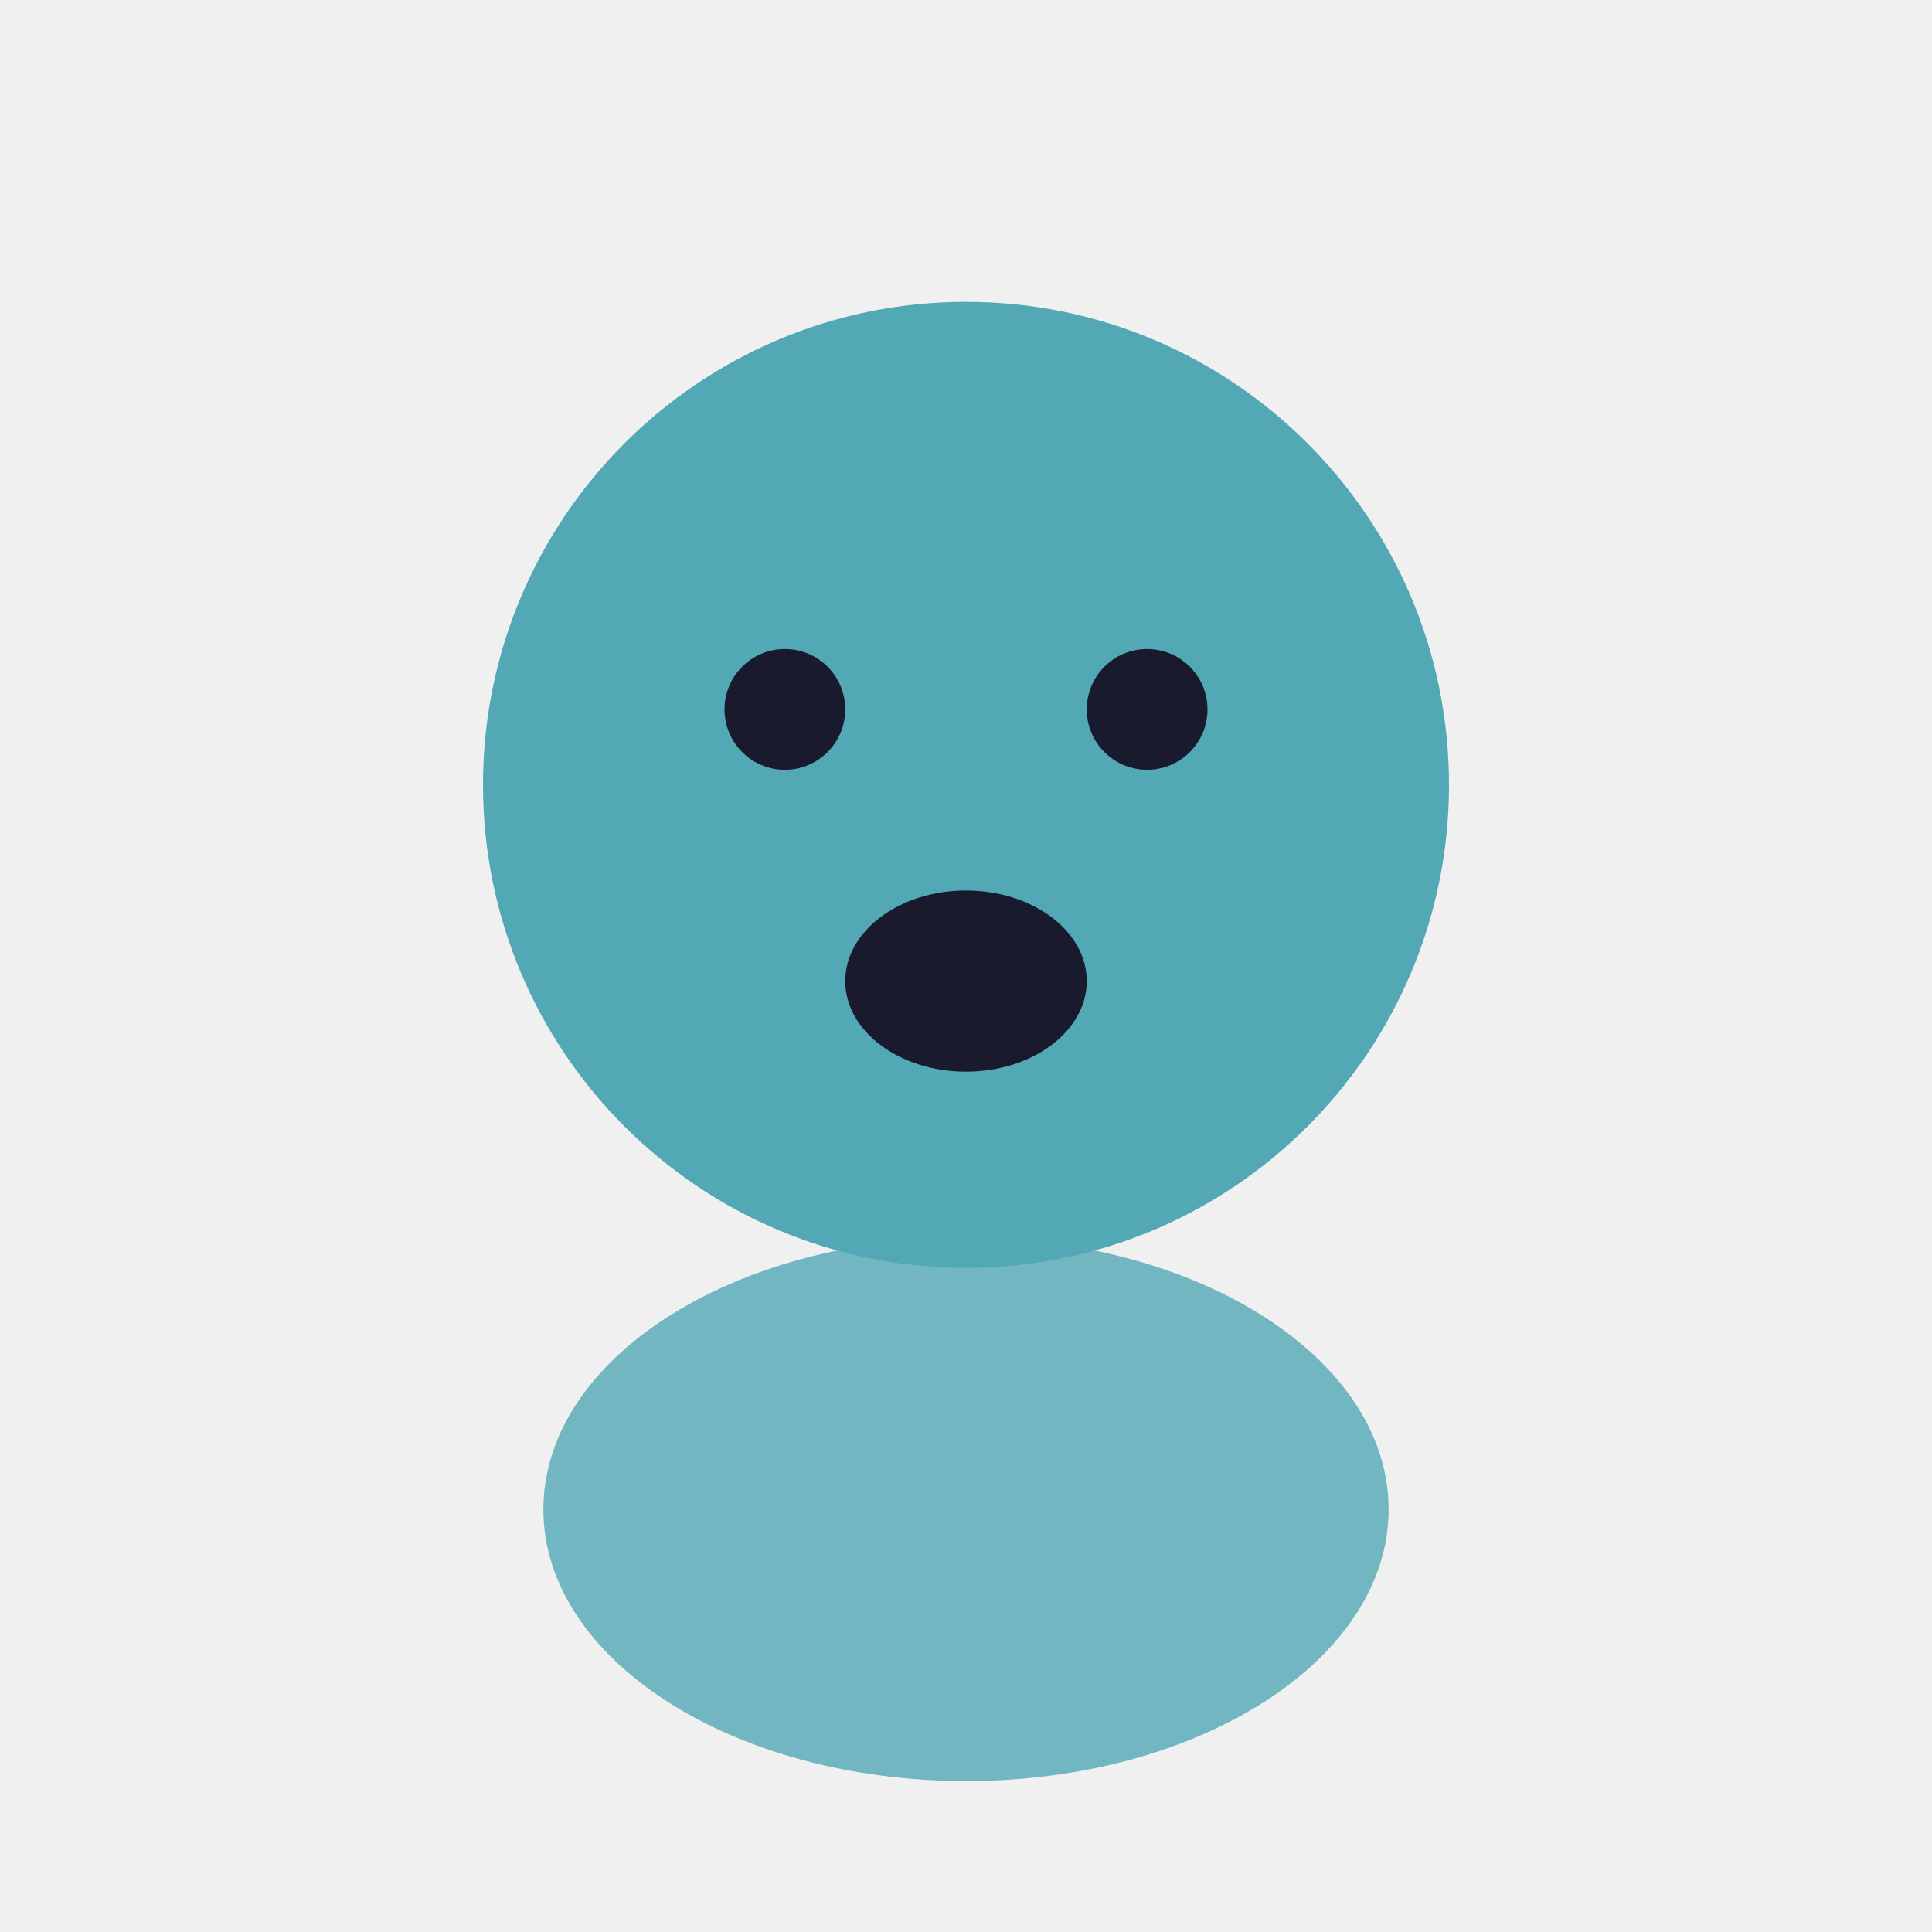
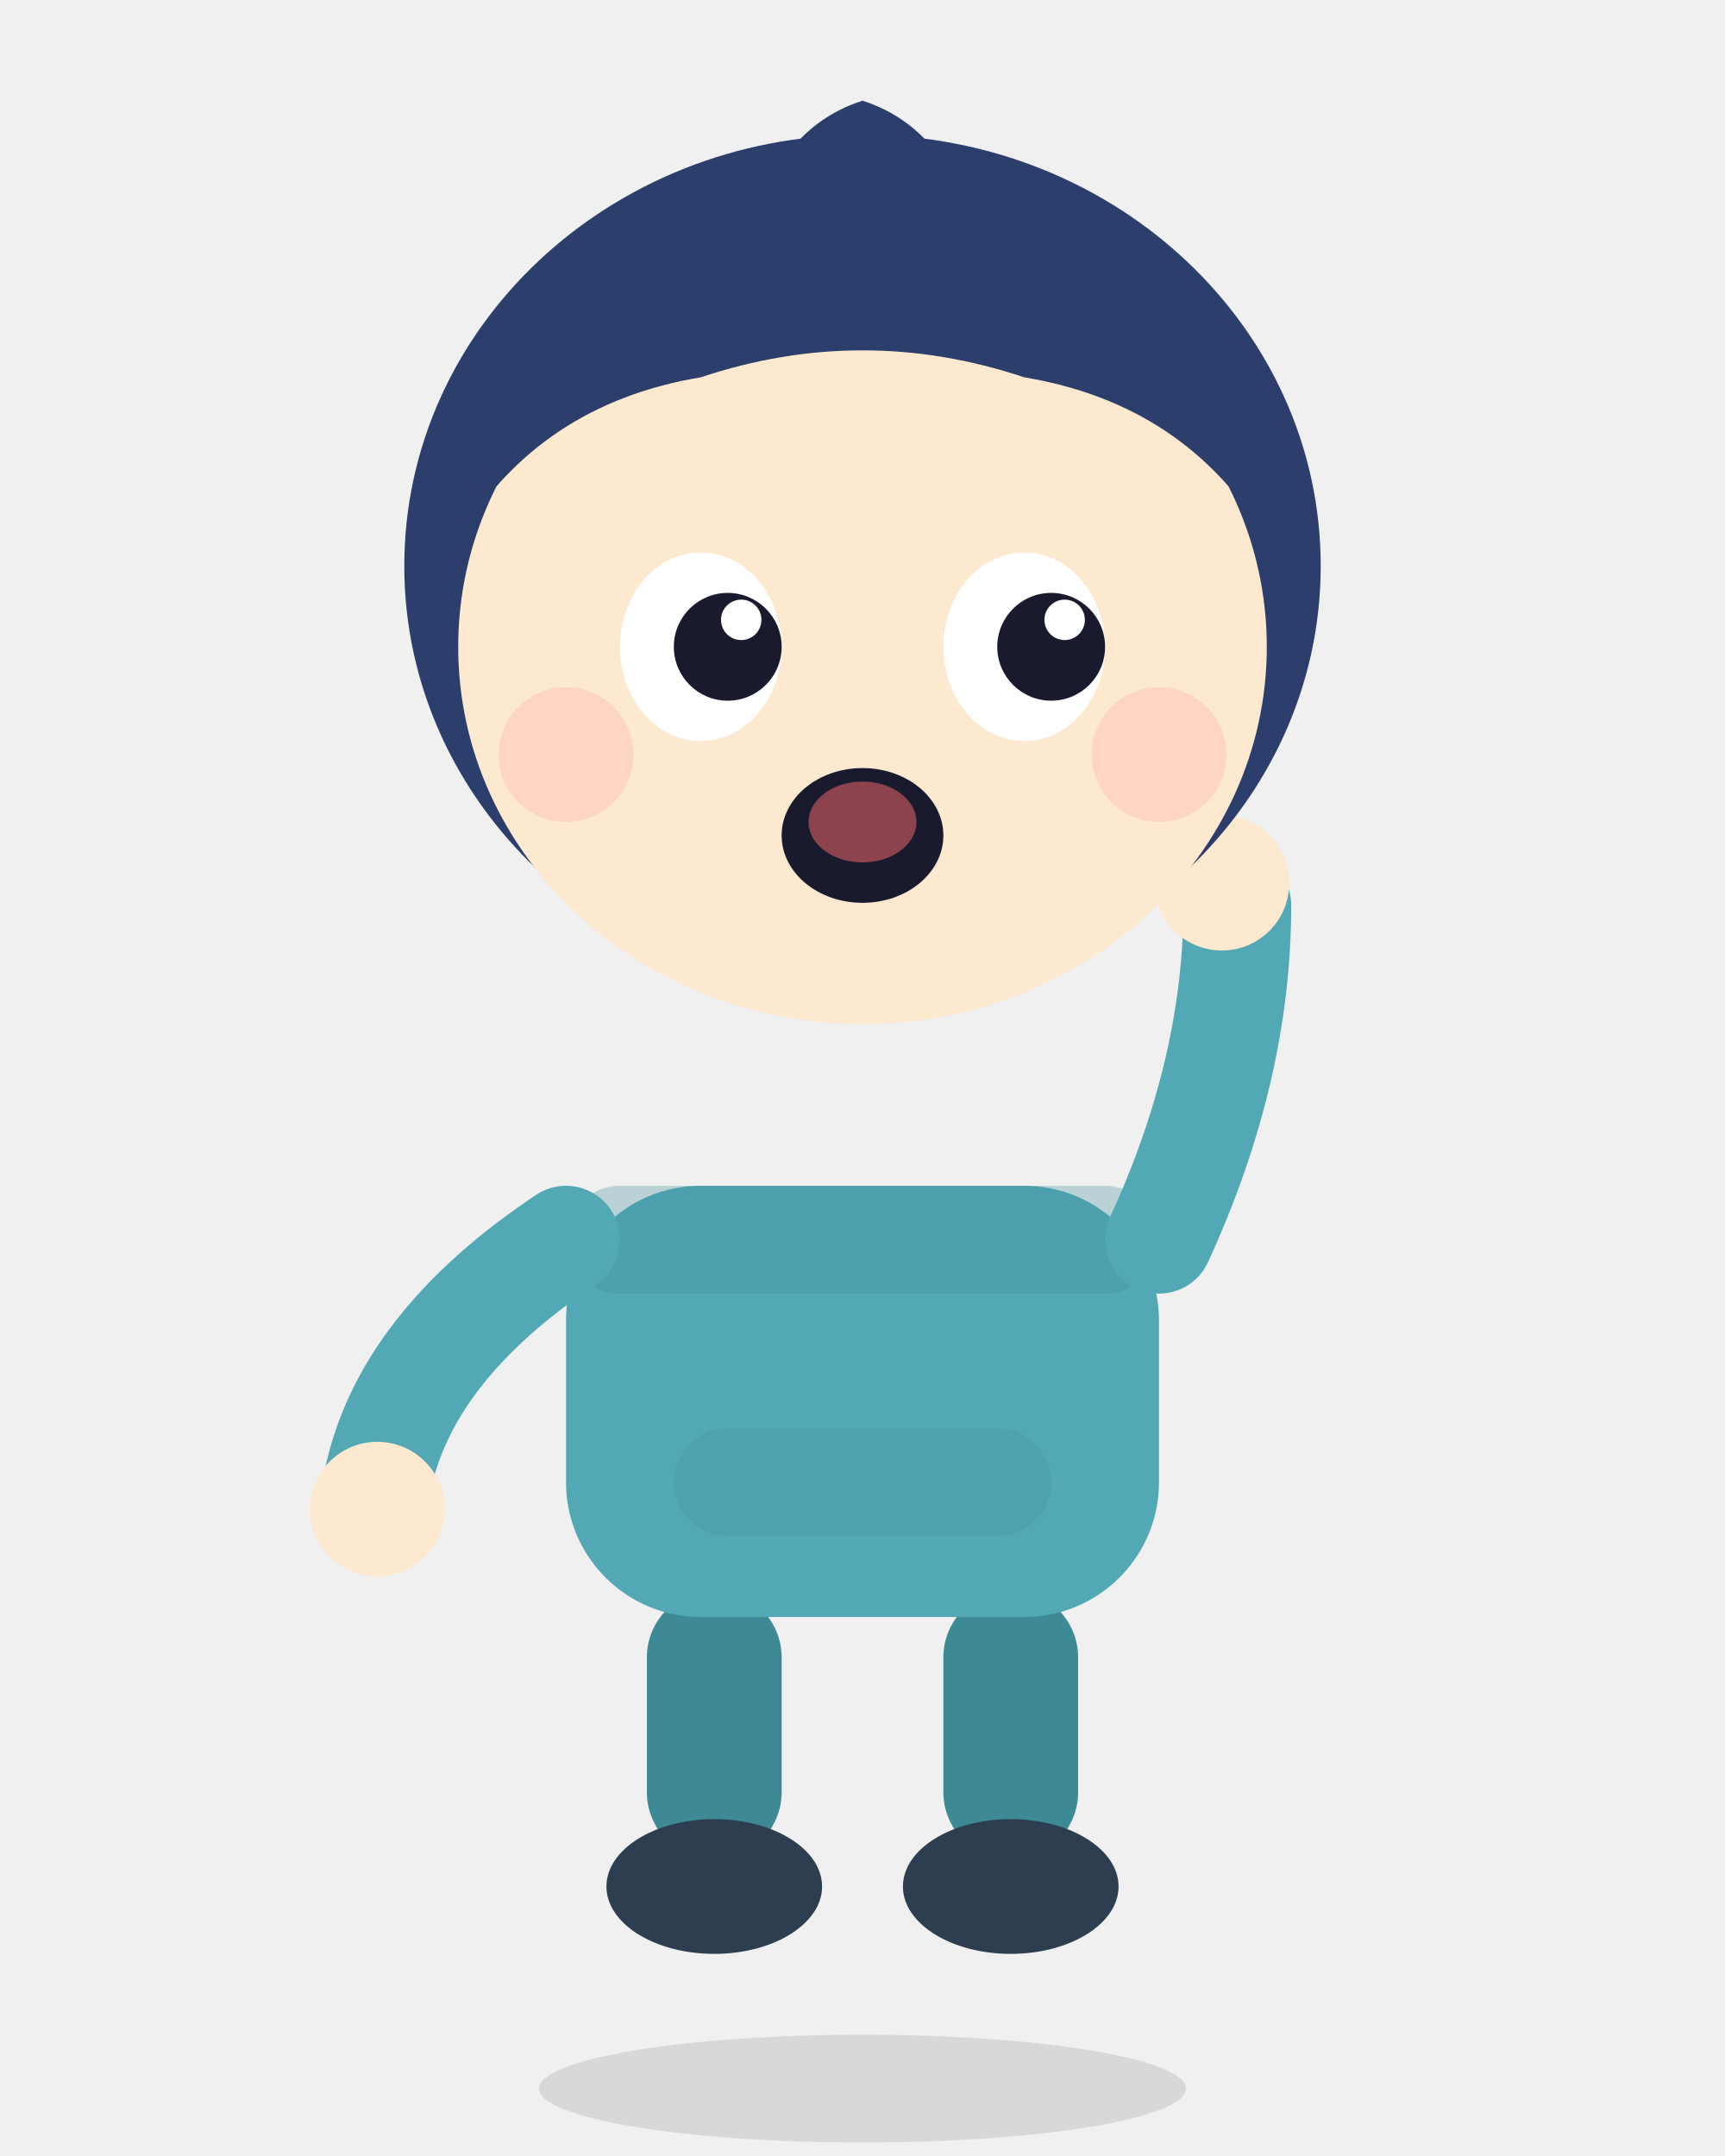
- <svg xmlns="http://www.w3.org/2000/svg" viewBox="0 0 128 128" width="128" height="128">
-   <rect width="128" height="128" fill="none" rx="8" />
-   <ellipse cx="64" cy="100" rx="28" ry="18" fill="#53a8b6" opacity="0.8" />
-   <circle cx="64" cy="52" r="32" fill="#53a8b6" />
-   <circle cx="52" cy="47" r="4" fill="#1a1a2e" />
-   <circle cx="76" cy="47" r="4" fill="#1a1a2e" />
-   <ellipse cx="64" cy="65" rx="8" ry="6" fill="#1a1a2e" />
+ <svg xmlns="http://www.w3.org/2000/svg" viewBox="0 0 128 160" width="128" height="160">
+   <g transform="translate(0,0)">
+     <ellipse cx="64" cy="155" rx="24" ry="4" fill="#000" opacity="0.1" />
+     <g>
+       <rect x="48" y="118" width="10" height="20" rx="5" fill="#3d8a96" />
+       <ellipse cx="53" cy="140" rx="8" ry="5" fill="#2c3e50" />
+       <rect x="70" y="118" width="10" height="20" rx="5" fill="#3d8a96" />
+       <ellipse cx="75" cy="140" rx="8" ry="5" fill="#2c3e50" />
+     </g>
+     <g transform="rotate(0, 64, 100)">
+       <rect x="42" y="88" width="44" height="32" rx="10" fill="#53a8b6" />
+       <rect x="42" y="88" width="44" height="8" rx="4" fill="#3d8a96" opacity="0.3" />
+       <rect x="50" y="106" width="28" height="8" rx="4" fill="#3d8a96" opacity="0.2" />
+     </g>
+     <g>
+       <path d="M42 92 Q30 100 28 110" stroke="#53a8b6" stroke-width="8" fill="none" stroke-linecap="round" />
+       <circle cx="28" cy="112" r="5" fill="#fde8d0" />
+       <g transform="rotate(-35, 86, 92)">
+         <path d="M86 92 Q98 85 105 75" stroke="#53a8b6" stroke-width="8" fill="none" stroke-linecap="round" />
+         <circle cx="105" cy="73" r="5" fill="#fde8d0" />
+       </g>
+     </g>
+     <g transform="translate(0, 0)">
+       <ellipse cx="64" cy="42" rx="34" ry="32" fill="#2c3e6b" />
+       <ellipse cx="64" cy="48" rx="30" ry="28" fill="#fde8d0" />
+       <path d="M34 40 Q44 20 64 18 Q84 20 94 40 Q88 30 76 28 Q64 24 52 28 Q40 30 34 40Z" fill="#2c3e6b" />
+       <path d="M56 18 Q58 10 64 8 Q70 10 72 18" fill="#2c3e6b" stroke="#2c3e6b" stroke-width="1" />
+       <ellipse cx="52" cy="48" rx="6" ry="7" fill="#ffffff" />
+       <ellipse cx="76" cy="48" rx="6" ry="7" fill="#ffffff" />
+       <circle cx="54" cy="48" r="4" fill="#1a1a2e" />
+       <circle cx="78" cy="48" r="4" fill="#1a1a2e" />
+       <circle cx="55" cy="46" r="1.5" fill="#ffffff" />
+       <circle cx="79" cy="46" r="1.5" fill="#ffffff" />
+       <ellipse cx="64" cy="62" rx="6" ry="5" fill="#1a1a2e" />
+       <ellipse cx="64" cy="61" rx="4" ry="3" fill="#ff6b6b" opacity="0.5" />
+       <circle cx="42" cy="56" r="5" fill="#ff9999" opacity="0.25" />
+       <circle cx="86" cy="56" r="5" fill="#ff9999" opacity="0.25" />
+     </g>
+   </g>
</svg>
